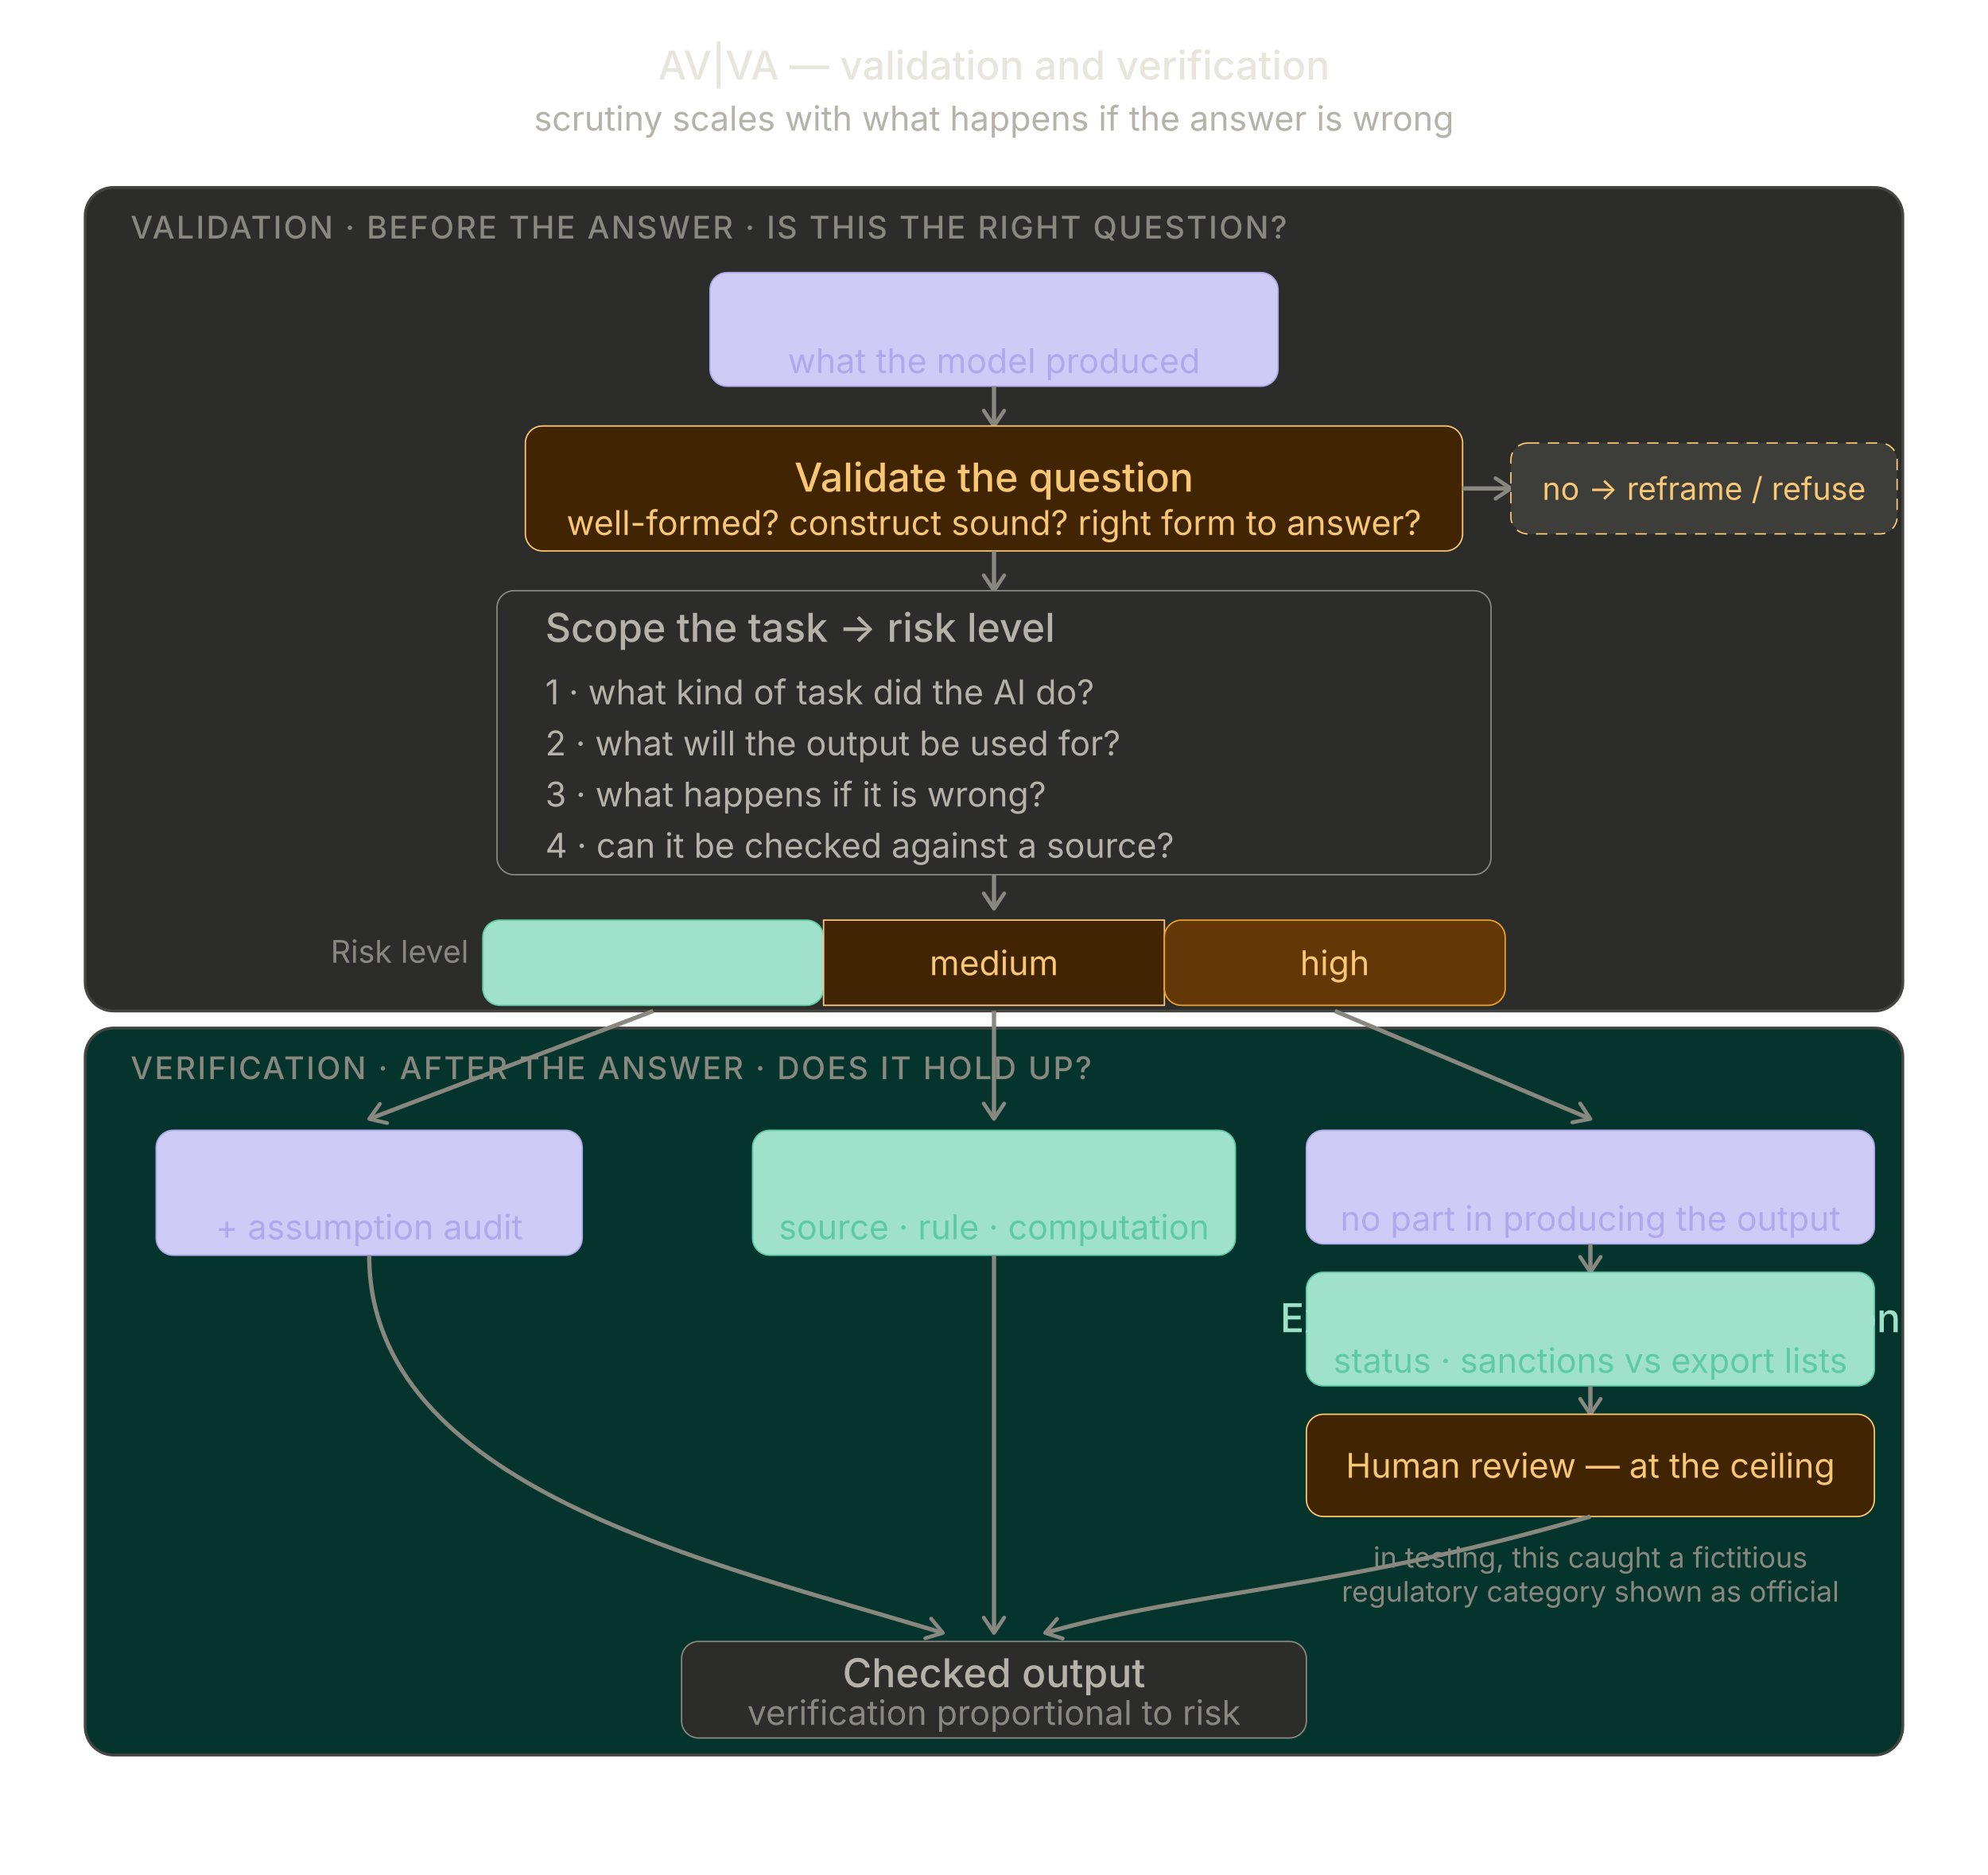
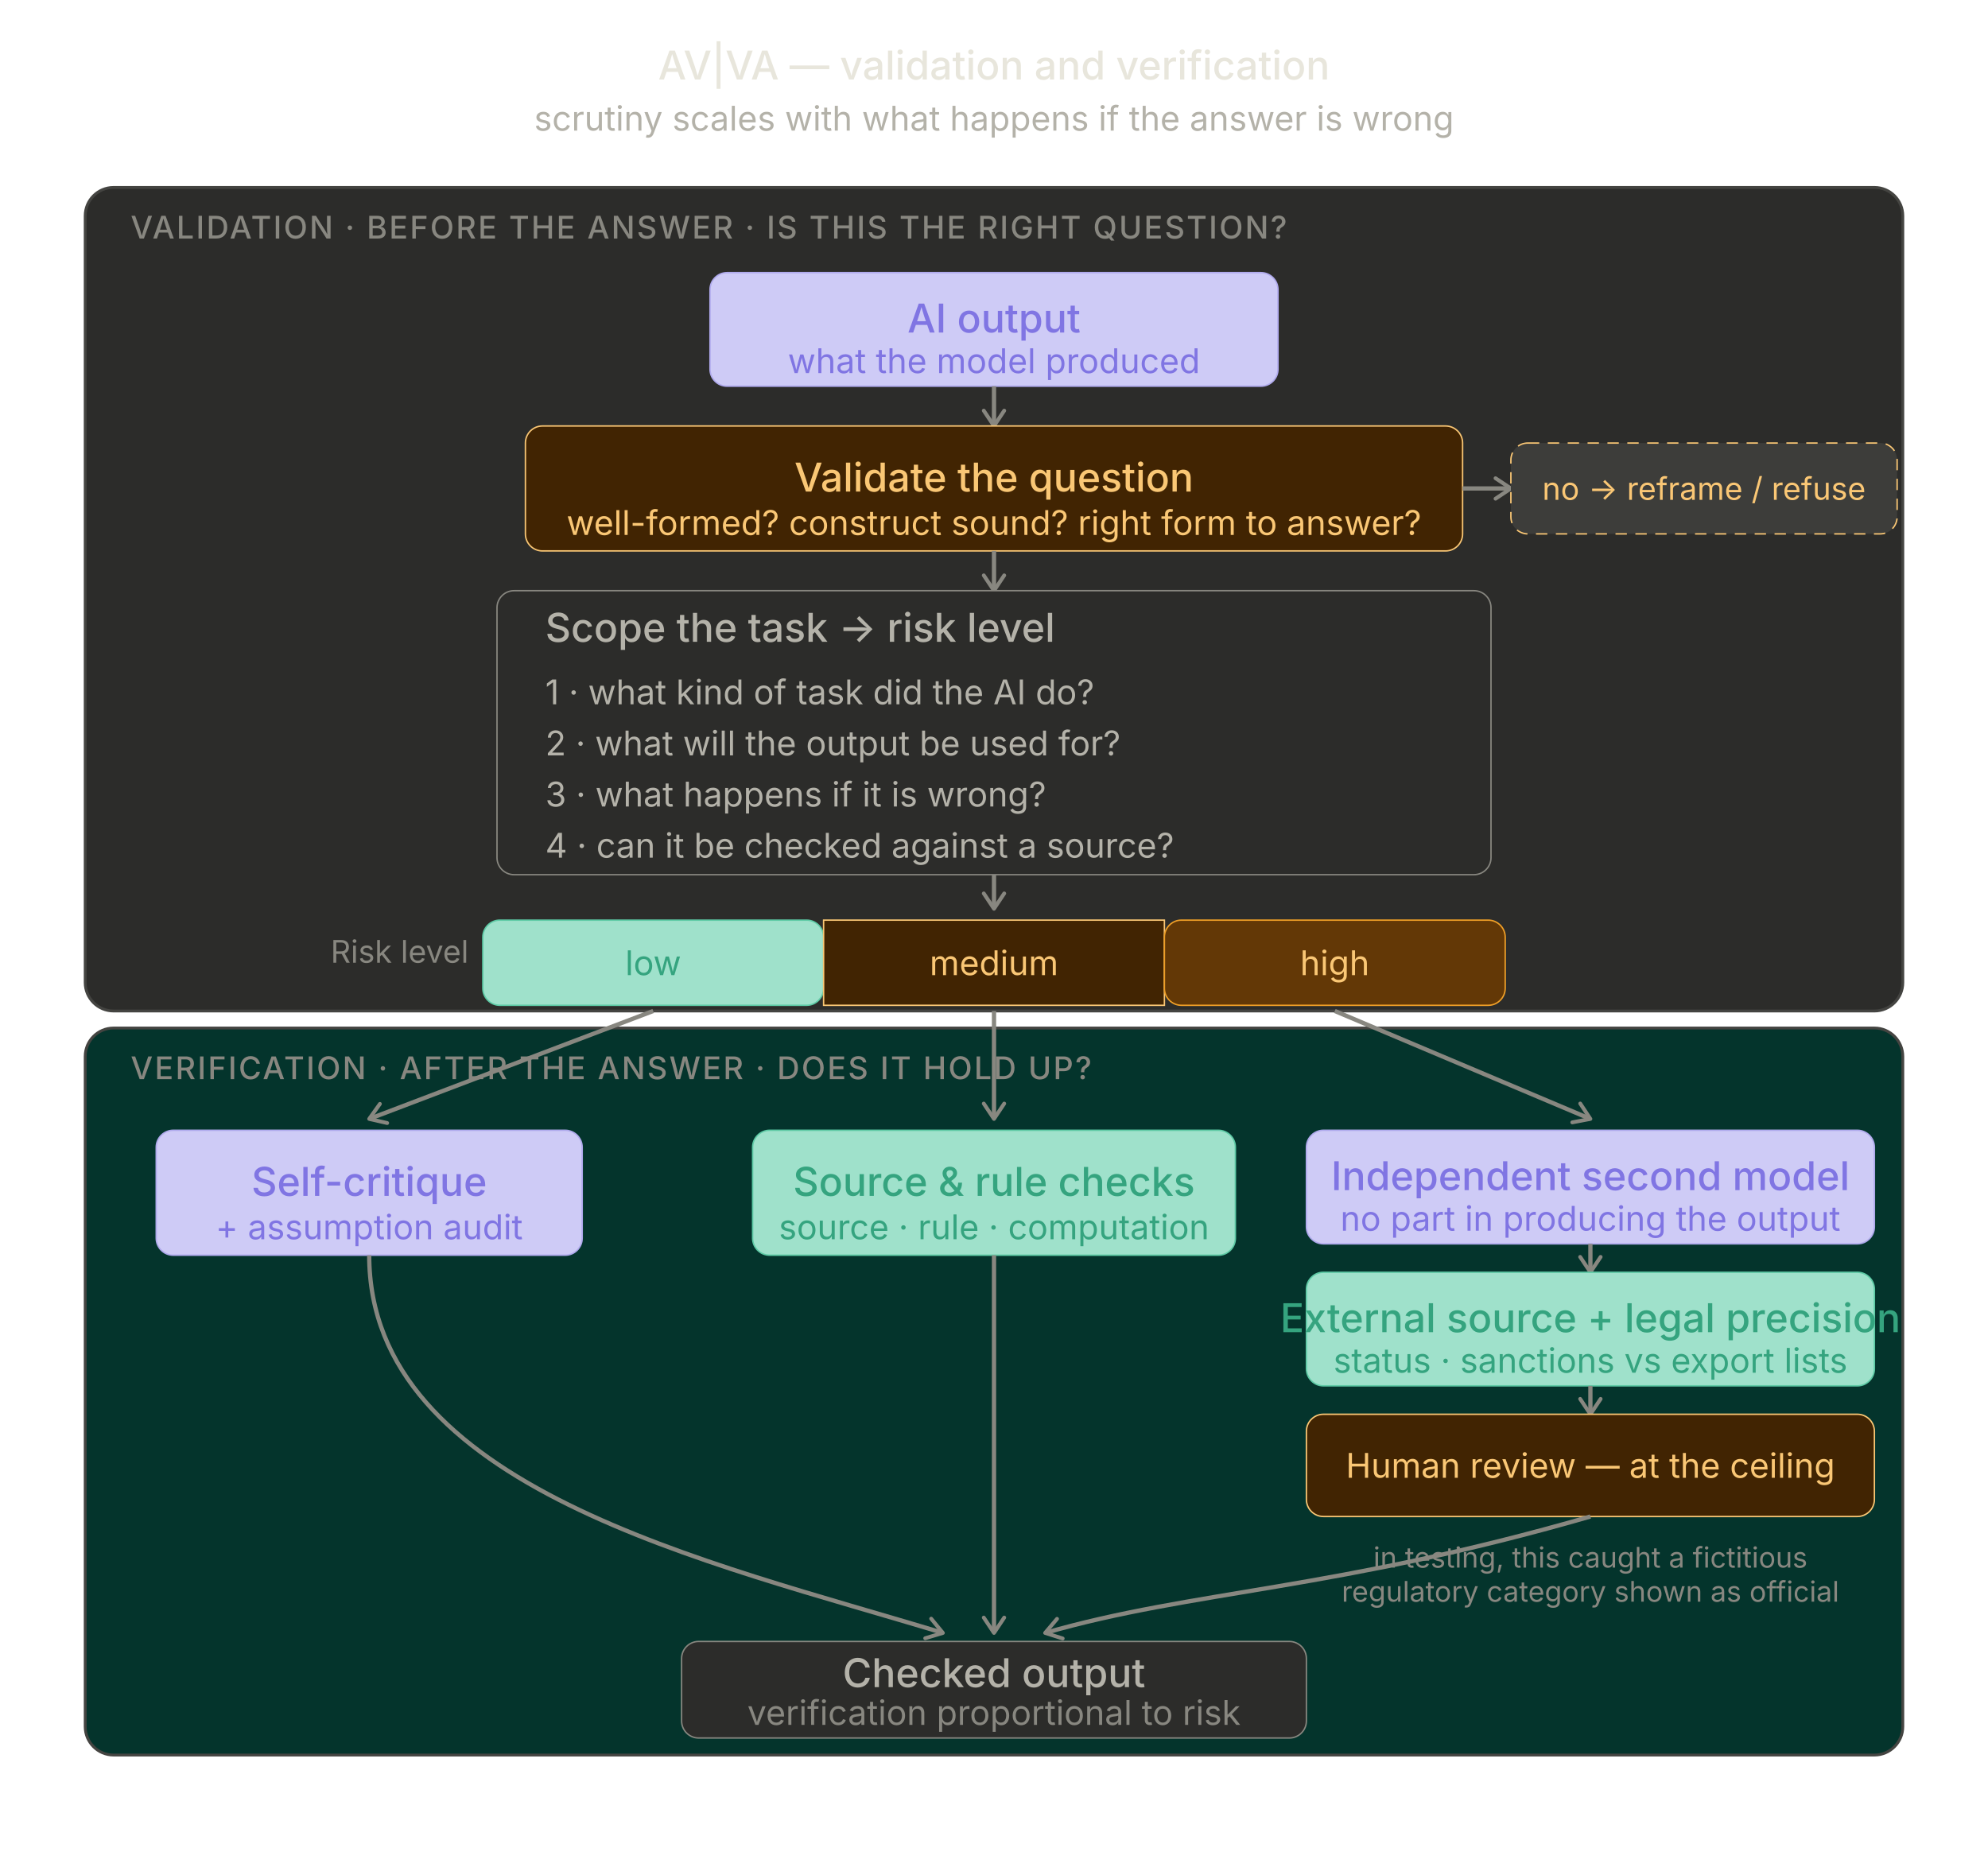
- <svg xmlns="http://www.w3.org/2000/svg" width="100%" viewBox="0 0 700 660" role="img">
-   <defs>
+ <svg xmlns="http://www.w3.org/2000/svg" width="100%" viewBox="0 0 700 660" role="img" version="1.1" id="svg31">
+   <defs id="defs1">
    <marker id="arrow" viewBox="0 0 10 10" refX="8" refY="5" markerWidth="6" markerHeight="6" orient="auto-start-reverse">
-       <path d="M2 1L8 5L2 9" fill="none" stroke="context-stroke" stroke-width="1.5" stroke-linecap="round" stroke-linejoin="round" />
+       <path d="M2 1L8 5L2 9" fill="none" stroke="context-stroke" stroke-width="1.5" stroke-linecap="round" stroke-linejoin="round" id="path1" />
    </marker>
-     <style>
+     <style id="style1">
text{font-family:"Anthropic Sans",-apple-system,system-ui,"Segoe UI",sans-serif;}
.ttl{font-size:14px;font-weight:500;}
.sub{font-size:12px;font-weight:400;}
.sm{font-size:11px;font-weight:400;}
.nt{font-size:10px;font-weight:400;}
.cap{font-size:11px;font-weight:500;letter-spacing:0.06em;}
.ln{fill:none;stroke:#888780;stroke-width:1.5px;}
</style>
  </defs>
-   <text x="350" y="28" class="ttl" fill="#E8E6DC" text-anchor="middle">AV|VA — validation and verification</text>
-   <text x="350" y="46" class="sub" fill="#B4B2A9" text-anchor="middle">scrutiny scales with what happens if the answer is wrong</text>
-   <rect x="30" y="66" width="640" height="290" rx="10" fill="#2C2C2A" stroke="#444441" stroke-width="1" />
-   <text x="46" y="84" class="cap" fill="#888780">VALIDATION · BEFORE THE ANSWER · IS THIS THE RIGHT QUESTION?</text>
-   <rect x="250" y="96" width="200" height="40" rx="6" fill="#CECBF6" stroke="#AFA9EC" stroke-width="0.5" />
-   <text x="350" y="112" class="ttl" fill="#CECBF6" text-anchor="middle" dominant-baseline="central">AI output</text>
-   <text x="350" y="127" class="sub" fill="#AFA9EC" text-anchor="middle" dominant-baseline="central">what the model produced</text>
-   <line x1="350" y1="136" x2="350" y2="150" class="ln" marker-end="url(#arrow)" />
-   <rect x="185" y="150" width="330" height="44" rx="6" fill="#412402" stroke="#FAC775" stroke-width="0.5" />
-   <text x="350" y="168" class="ttl" fill="#FAC775" text-anchor="middle" dominant-baseline="central">Validate the question</text>
-   <text x="350" y="184" class="sub" fill="#FAC775" text-anchor="middle" dominant-baseline="central">well-formed? construct sound? right form to answer?</text>
-   <line x1="515" y1="172" x2="532" y2="172" class="ln" marker-end="url(#arrow)" />
-   <rect x="532" y="156" width="136" height="32" rx="6" fill="#3D3D3A" stroke="#FAC775" stroke-width="0.5" stroke-dasharray="4 3" />
-   <text x="600" y="172" class="sm" fill="#FAC775" text-anchor="middle" dominant-baseline="central">no → reframe / refuse</text>
-   <line x1="350" y1="194" x2="350" y2="208" class="ln" marker-end="url(#arrow)" />
-   <rect x="175" y="208" width="350" height="100" rx="6" fill="#2C2C2A" stroke="#888780" stroke-width="0.5" />
-   <text x="192" y="226" class="ttl" fill="#B4B2A9">Scope the task → risk level</text>
-   <text x="192" y="248" class="sub" fill="#B4B2A9">1 · what kind of task did the AI do?</text>
-   <text x="192" y="266" class="sub" fill="#B4B2A9">2 · what will the output be used for?</text>
-   <text x="192" y="284" class="sub" fill="#B4B2A9">3 · what happens if it is wrong?</text>
-   <text x="192" y="302" class="sub" fill="#B4B2A9">4 · can it be checked against a source?</text>
-   <line x1="350" y1="308" x2="350" y2="320" class="ln" marker-end="url(#arrow)" />
-   <text x="165" y="339" class="sm" fill="#888780" text-anchor="end">Risk level</text>
-   <rect x="170" y="324" width="120" height="30" rx="6" fill="#9FE1CB" stroke="#5DCAA5" stroke-width="0.5" />
-   <text x="230" y="339" class="sub" fill="#9FE1CB" text-anchor="middle" dominant-baseline="central">low</text>
-   <rect x="290" y="324" width="120" height="30" fill="#412402" stroke="#FAC775" stroke-width="0.5" />
-   <text x="350" y="339" class="sub" fill="#FAC775" text-anchor="middle" dominant-baseline="central">medium</text>
-   <rect x="410" y="324" width="120" height="30" rx="6" fill="#633806" stroke="#EF9F27" stroke-width="0.5" />
-   <text x="470" y="339" class="sub" fill="#FAC775" text-anchor="middle" dominant-baseline="central">high</text>
-   <rect x="30" y="362" width="640" height="256" rx="10" fill="#04342C" stroke="#444441" stroke-width="1" />
-   <text x="46" y="380" class="cap" fill="#888780">VERIFICATION · AFTER THE ANSWER · DOES IT HOLD UP?</text>
-   <path d="M230 356 L130 394" class="ln" marker-end="url(#arrow)" />
-   <line x1="350" y1="356" x2="350" y2="394" class="ln" marker-end="url(#arrow)" />
-   <path d="M470 356 L560 394" class="ln" marker-end="url(#arrow)" />
-   <rect x="55" y="398" width="150" height="44" rx="6" fill="#CECBF6" stroke="#AFA9EC" stroke-width="0.5" />
-   <text x="130" y="416" class="ttl" fill="#CECBF6" text-anchor="middle" dominant-baseline="central">Self-critique</text>
-   <text x="130" y="432" class="sub" fill="#AFA9EC" text-anchor="middle" dominant-baseline="central">+ assumption audit</text>
-   <rect x="265" y="398" width="170" height="44" rx="6" fill="#9FE1CB" stroke="#5DCAA5" stroke-width="0.5" />
-   <text x="350" y="416" class="ttl" fill="#9FE1CB" text-anchor="middle" dominant-baseline="central">Source &amp; rule checks</text>
-   <text x="350" y="432" class="sub" fill="#5DCAA5" text-anchor="middle" dominant-baseline="central">source · rule · computation</text>
-   <rect x="460" y="398" width="200" height="40" rx="6" fill="#CECBF6" stroke="#AFA9EC" stroke-width="0.5" />
-   <text x="560" y="414" class="ttl" fill="#CECBF6" text-anchor="middle" dominant-baseline="central">Independent second model</text>
-   <text x="560" y="429" class="sub" fill="#AFA9EC" text-anchor="middle" dominant-baseline="central">no part in producing the output</text>
-   <line x1="560" y1="438" x2="560" y2="448" class="ln" marker-end="url(#arrow)" />
-   <rect x="460" y="448" width="200" height="40" rx="6" fill="#9FE1CB" stroke="#5DCAA5" stroke-width="0.5" />
-   <text x="560" y="464" class="ttl" fill="#9FE1CB" text-anchor="middle" dominant-baseline="central">External source + legal precision</text>
-   <text x="560" y="479" class="sub" fill="#5DCAA5" text-anchor="middle" dominant-baseline="central">status · sanctions vs export lists</text>
-   <line x1="560" y1="488" x2="560" y2="498" class="ln" marker-end="url(#arrow)" />
-   <rect x="460" y="498" width="200" height="36" rx="6" fill="#412402" stroke="#FAC775" stroke-width="0.5" />
-   <text x="560" y="516" class="sub" fill="#FAC775" text-anchor="middle" dominant-baseline="central">Human review — at the ceiling</text>
-   <text x="560" y="552" class="nt" fill="#888780" text-anchor="middle">in testing, this caught a fictitious</text>
-   <text x="560" y="564" class="nt" fill="#888780" text-anchor="middle">regulatory category shown as official</text>
-   <path d="M130 442 C 130 524 250 550 332 575" class="ln" marker-end="url(#arrow)" />
-   <line x1="350" y1="442" x2="350" y2="575" class="ln" marker-end="url(#arrow)" />
-   <path d="M560 534 C 470 560 420 560 368 575" class="ln" marker-end="url(#arrow)" />
-   <rect x="240" y="578" width="220" height="34" rx="6" fill="#2C2C2A" stroke="#888780" stroke-width="0.5" />
-   <text x="350" y="589" class="ttl" fill="#B4B2A9" text-anchor="middle" dominant-baseline="central">Checked output</text>
-   <text x="350" y="603" class="sub" fill="#888780" text-anchor="middle" dominant-baseline="central">verification proportional to risk</text>
+   <text x="350" y="28" class="ttl" fill="#E8E6DC" text-anchor="middle" id="text1">AV|VA — validation and verification</text>
+   <text x="350" y="46" class="sub" fill="#B4B2A9" text-anchor="middle" id="text2">scrutiny scales with what happens if the answer is wrong</text>
+   <rect x="30" y="66" width="640" height="290" rx="10" fill="#2C2C2A" stroke="#444441" stroke-width="1" id="rect2" />
+   <text x="46" y="84" class="cap" fill="#888780" id="text3">VALIDATION · BEFORE THE ANSWER · IS THIS THE RIGHT QUESTION?</text>
+   <rect x="250" y="96" width="200" height="40" rx="6" fill="#CECBF6" stroke="#AFA9EC" stroke-width="0.5" id="rect3" />
+   <text x="350" y="112" class="ttl" fill="#CECBF6" text-anchor="middle" dominant-baseline="central" id="text4" style="fill:#8075e3;fill-opacity:1">AI output</text>
+   <text x="350" y="127" class="sub" fill="#AFA9EC" text-anchor="middle" dominant-baseline="central" id="text5" style="fill:#8075e3;fill-opacity:1">what the model produced</text>
+   <line x1="350" y1="136" x2="350" y2="150" class="ln" marker-end="url(#arrow)" id="line5" />
+   <rect x="185" y="150" width="330" height="44" rx="6" fill="#412402" stroke="#FAC775" stroke-width="0.5" id="rect5" />
+   <text x="350" y="168" class="ttl" fill="#FAC775" text-anchor="middle" dominant-baseline="central" id="text6">Validate the question</text>
+   <text x="350" y="184" class="sub" fill="#FAC775" text-anchor="middle" dominant-baseline="central" id="text7">well-formed? construct sound? right form to answer?</text>
+   <line x1="515" y1="172" x2="532" y2="172" class="ln" marker-end="url(#arrow)" id="line7" />
+   <rect x="532" y="156" width="136" height="32" rx="6" fill="#3D3D3A" stroke="#FAC775" stroke-width="0.5" stroke-dasharray="4 3" id="rect7" />
+   <text x="600" y="172" class="sm" fill="#FAC775" text-anchor="middle" dominant-baseline="central" id="text8">no → reframe / refuse</text>
+   <line x1="350" y1="194" x2="350" y2="208" class="ln" marker-end="url(#arrow)" id="line8" />
+   <rect x="175" y="208" width="350" height="100" rx="6" fill="#2C2C2A" stroke="#888780" stroke-width="0.5" id="rect8" />
+   <text x="192" y="226" class="ttl" fill="#B4B2A9" id="text9">Scope the task → risk level</text>
+   <text x="192" y="248" class="sub" fill="#B4B2A9" id="text10">1 · what kind of task did the AI do?</text>
+   <text x="192" y="266" class="sub" fill="#B4B2A9" id="text11">2 · what will the output be used for?</text>
+   <text x="192" y="284" class="sub" fill="#B4B2A9" id="text12">3 · what happens if it is wrong?</text>
+   <text x="192" y="302" class="sub" fill="#B4B2A9" id="text13">4 · can it be checked against a source?</text>
+   <line x1="350" y1="308" x2="350" y2="320" class="ln" marker-end="url(#arrow)" id="line13" />
+   <text x="165" y="339" class="sm" fill="#888780" text-anchor="end" id="text14">Risk level</text>
+   <rect x="170" y="324" width="120" height="30" rx="6" fill="#9FE1CB" stroke="#5DCAA5" stroke-width="0.5" id="rect14" />
+   <text x="230" y="339" class="sub" fill="#9FE1CB" text-anchor="middle" dominant-baseline="central" id="text15" style="fill:#35a47f;fill-opacity:1">low</text>
+   <rect x="290" y="324" width="120" height="30" fill="#412402" stroke="#FAC775" stroke-width="0.5" id="rect15" />
+   <text x="350" y="339" class="sub" fill="#FAC775" text-anchor="middle" dominant-baseline="central" id="text16">medium</text>
+   <rect x="410" y="324" width="120" height="30" rx="6" fill="#633806" stroke="#EF9F27" stroke-width="0.5" id="rect16" />
+   <text x="470" y="339" class="sub" fill="#FAC775" text-anchor="middle" dominant-baseline="central" id="text17">high</text>
+   <rect x="30" y="362" width="640" height="256" rx="10" fill="#04342C" stroke="#444441" stroke-width="1" id="rect17" />
+   <text x="46" y="380" class="cap" fill="#888780" id="text18">VERIFICATION · AFTER THE ANSWER · DOES IT HOLD UP?</text>
+   <path d="M230 356 L130 394" class="ln" marker-end="url(#arrow)" id="path18" />
+   <line x1="350" y1="356" x2="350" y2="394" class="ln" marker-end="url(#arrow)" id="line18" />
+   <path d="M470 356 L560 394" class="ln" marker-end="url(#arrow)" id="path19" />
+   <rect x="55" y="398" width="150" height="44" rx="6" fill="#CECBF6" stroke="#AFA9EC" stroke-width="0.5" id="rect19" />
+   <text x="130" y="416" class="ttl" fill="#CECBF6" text-anchor="middle" dominant-baseline="central" id="text19" style="fill:#8075e3;fill-opacity:1">Self-critique</text>
+   <text x="130" y="432" class="sub" fill="#AFA9EC" text-anchor="middle" dominant-baseline="central" id="text20" style="fill:#8075e3;fill-opacity:1">+ assumption audit</text>
+   <rect x="265" y="398" width="170" height="44" rx="6" fill="#9FE1CB" stroke="#5DCAA5" stroke-width="0.5" id="rect20" />
+   <text x="350" y="416" class="ttl" fill="#9FE1CB" text-anchor="middle" dominant-baseline="central" id="text21" style="fill:#35a47f;fill-opacity:1">Source &amp; rule checks</text>
+   <text x="350" y="432" class="sub" fill="#5DCAA5" text-anchor="middle" dominant-baseline="central" id="text22" style="fill:#35a47f;fill-opacity:1">source · rule · computation</text>
+   <rect x="460" y="398" width="200" height="40" rx="6" fill="#CECBF6" stroke="#AFA9EC" stroke-width="0.5" id="rect22" />
+   <text x="560" y="414" class="ttl" fill="#CECBF6" text-anchor="middle" dominant-baseline="central" id="text23" style="fill:#8075e3;fill-opacity:1">Independent second model</text>
+   <text x="560" y="429" class="sub" fill="#AFA9EC" text-anchor="middle" dominant-baseline="central" id="text24" style="fill:#8075e3;fill-opacity:1">no part in producing the output</text>
+   <line x1="560" y1="438" x2="560" y2="448" class="ln" marker-end="url(#arrow)" id="line24" />
+   <rect x="460" y="448" width="200" height="40" rx="6" fill="#9FE1CB" stroke="#5DCAA5" stroke-width="0.5" id="rect24" />
+   <text x="560" y="464" class="ttl" fill="#9FE1CB" text-anchor="middle" dominant-baseline="central" id="text25" style="fill:#35a47f;fill-opacity:1">External source + legal precision</text>
+   <text x="560" y="479" class="sub" fill="#5DCAA5" text-anchor="middle" dominant-baseline="central" id="text26" style="fill:#35a47f;fill-opacity:1">status · sanctions vs export lists</text>
+   <line x1="560" y1="488" x2="560" y2="498" class="ln" marker-end="url(#arrow)" id="line26" />
+   <rect x="460" y="498" width="200" height="36" rx="6" fill="#412402" stroke="#FAC775" stroke-width="0.5" id="rect26" />
+   <text x="560" y="516" class="sub" fill="#FAC775" text-anchor="middle" dominant-baseline="central" id="text27">Human review — at the ceiling</text>
+   <text x="560" y="552" class="nt" fill="#888780" text-anchor="middle" id="text28">in testing, this caught a fictitious</text>
+   <text x="560" y="564" class="nt" fill="#888780" text-anchor="middle" id="text29">regulatory category shown as official</text>
+   <path d="M130 442 C 130 524 250 550 332 575" class="ln" marker-end="url(#arrow)" id="path29" />
+   <line x1="350" y1="442" x2="350" y2="575" class="ln" marker-end="url(#arrow)" id="line29" />
+   <path d="M560 534 C 470 560 420 560 368 575" class="ln" marker-end="url(#arrow)" id="path30" />
+   <rect x="240" y="578" width="220" height="34" rx="6" fill="#2C2C2A" stroke="#888780" stroke-width="0.5" id="rect30" />
+   <text x="350" y="589" class="ttl" fill="#B4B2A9" text-anchor="middle" dominant-baseline="central" id="text30">Checked output</text>
+   <text x="350" y="603" class="sub" fill="#888780" text-anchor="middle" dominant-baseline="central" id="text31">verification proportional to risk</text>
</svg>
